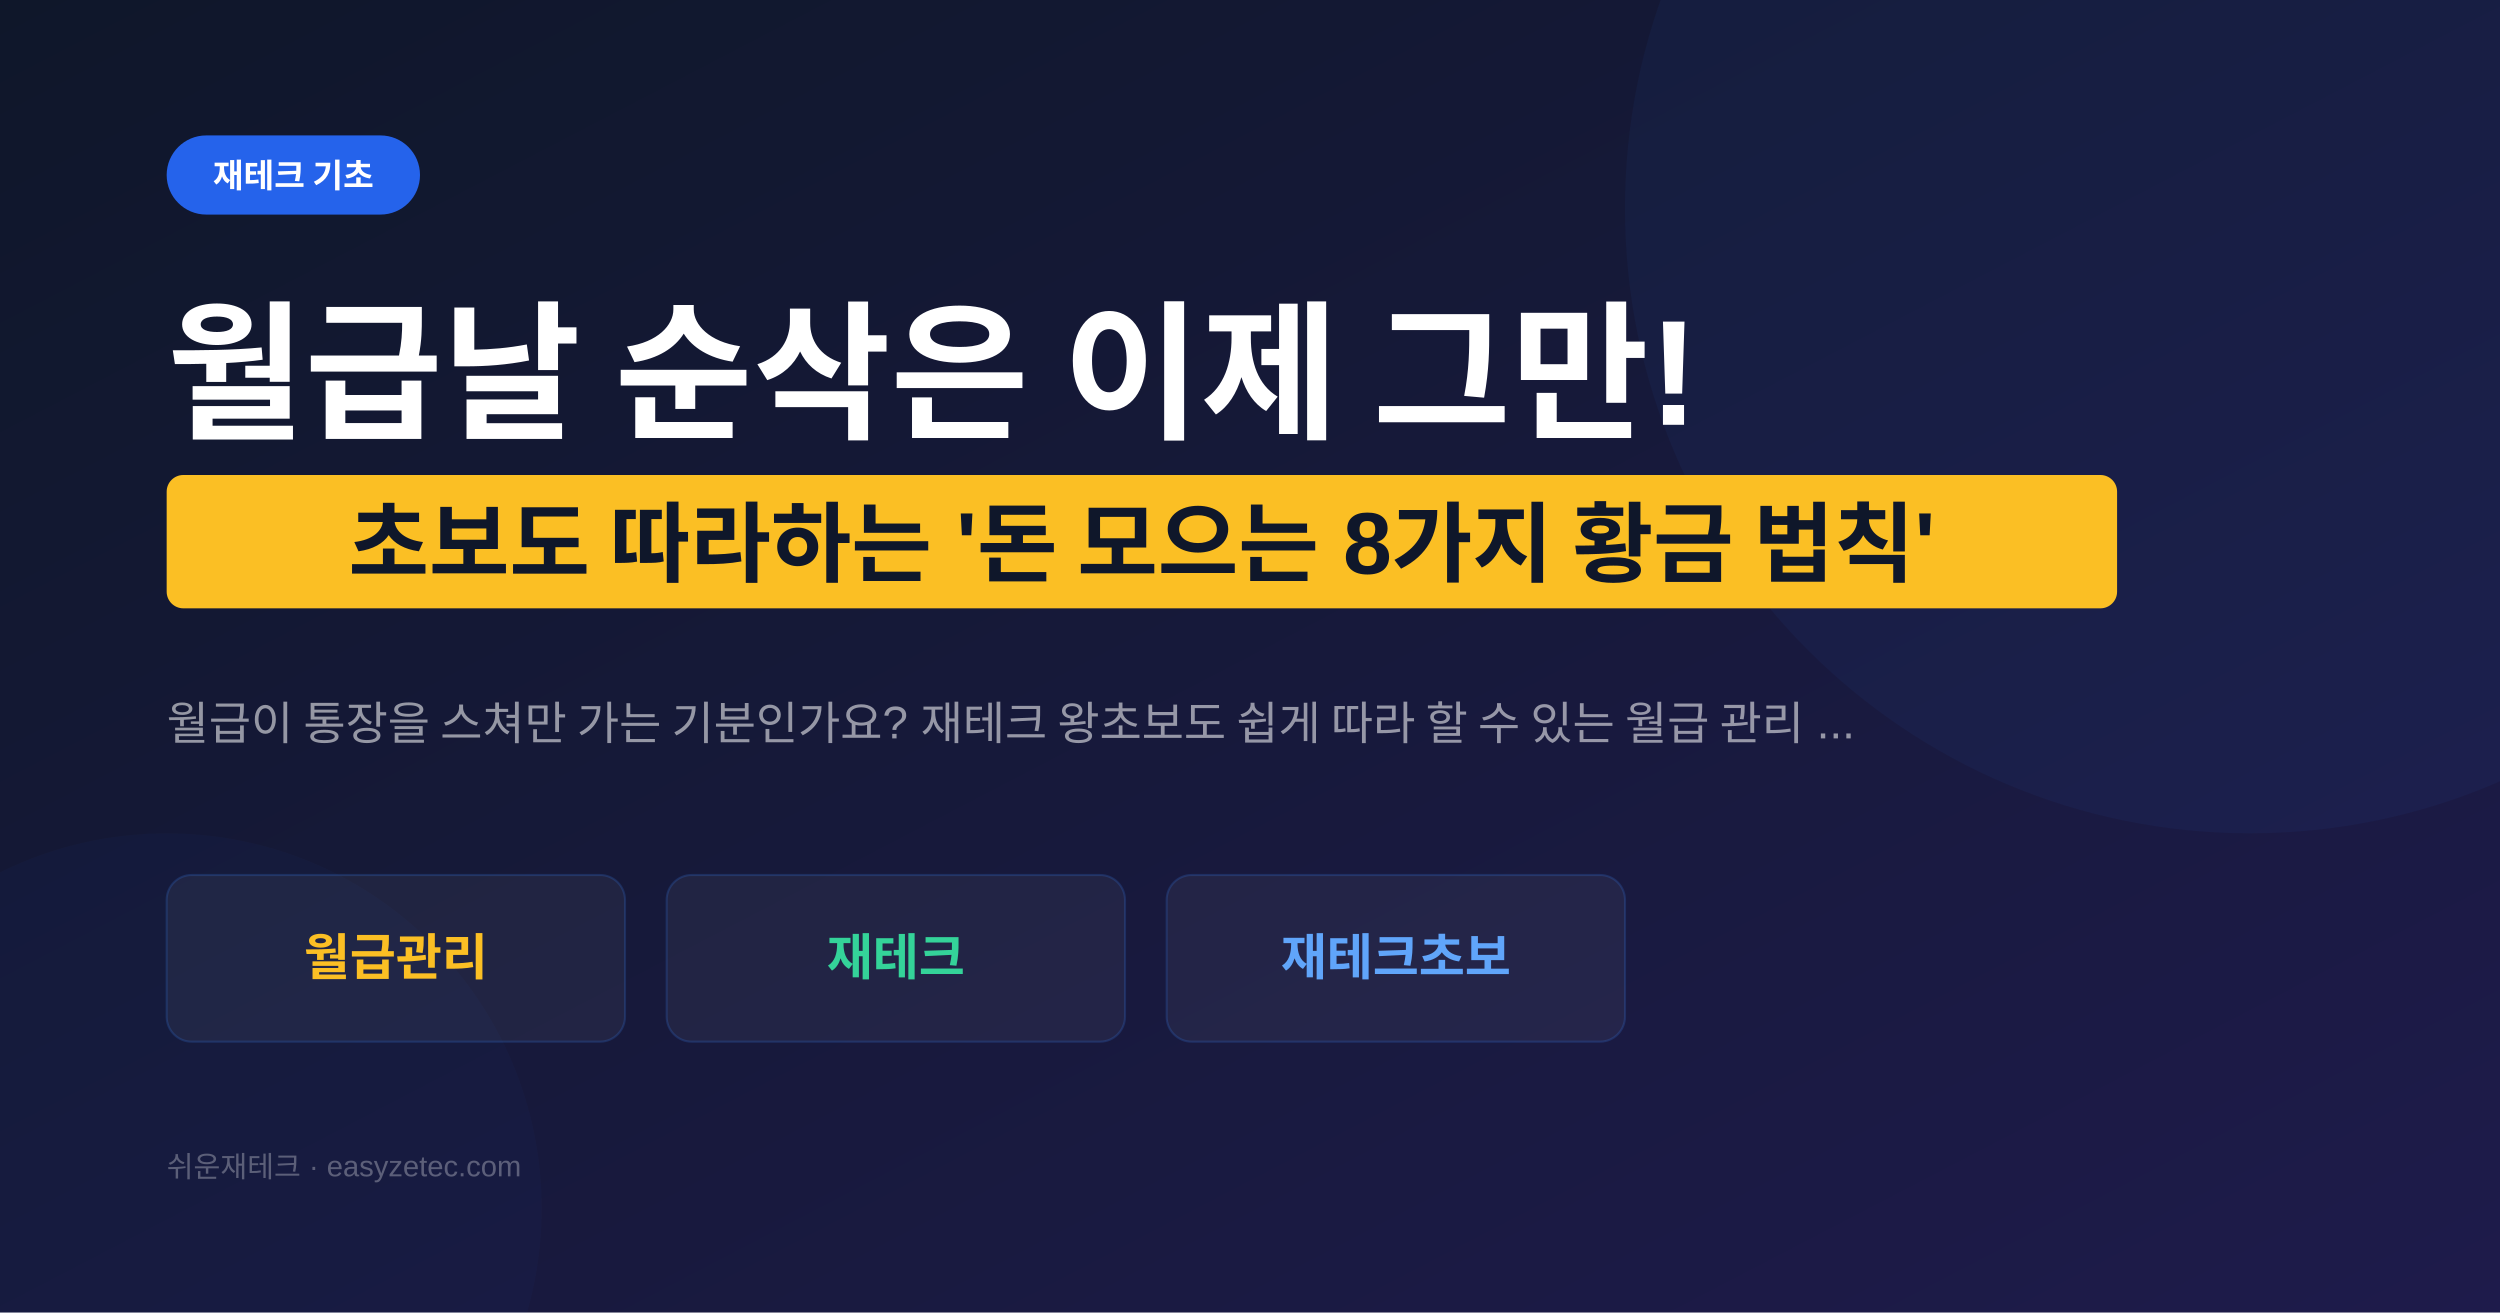
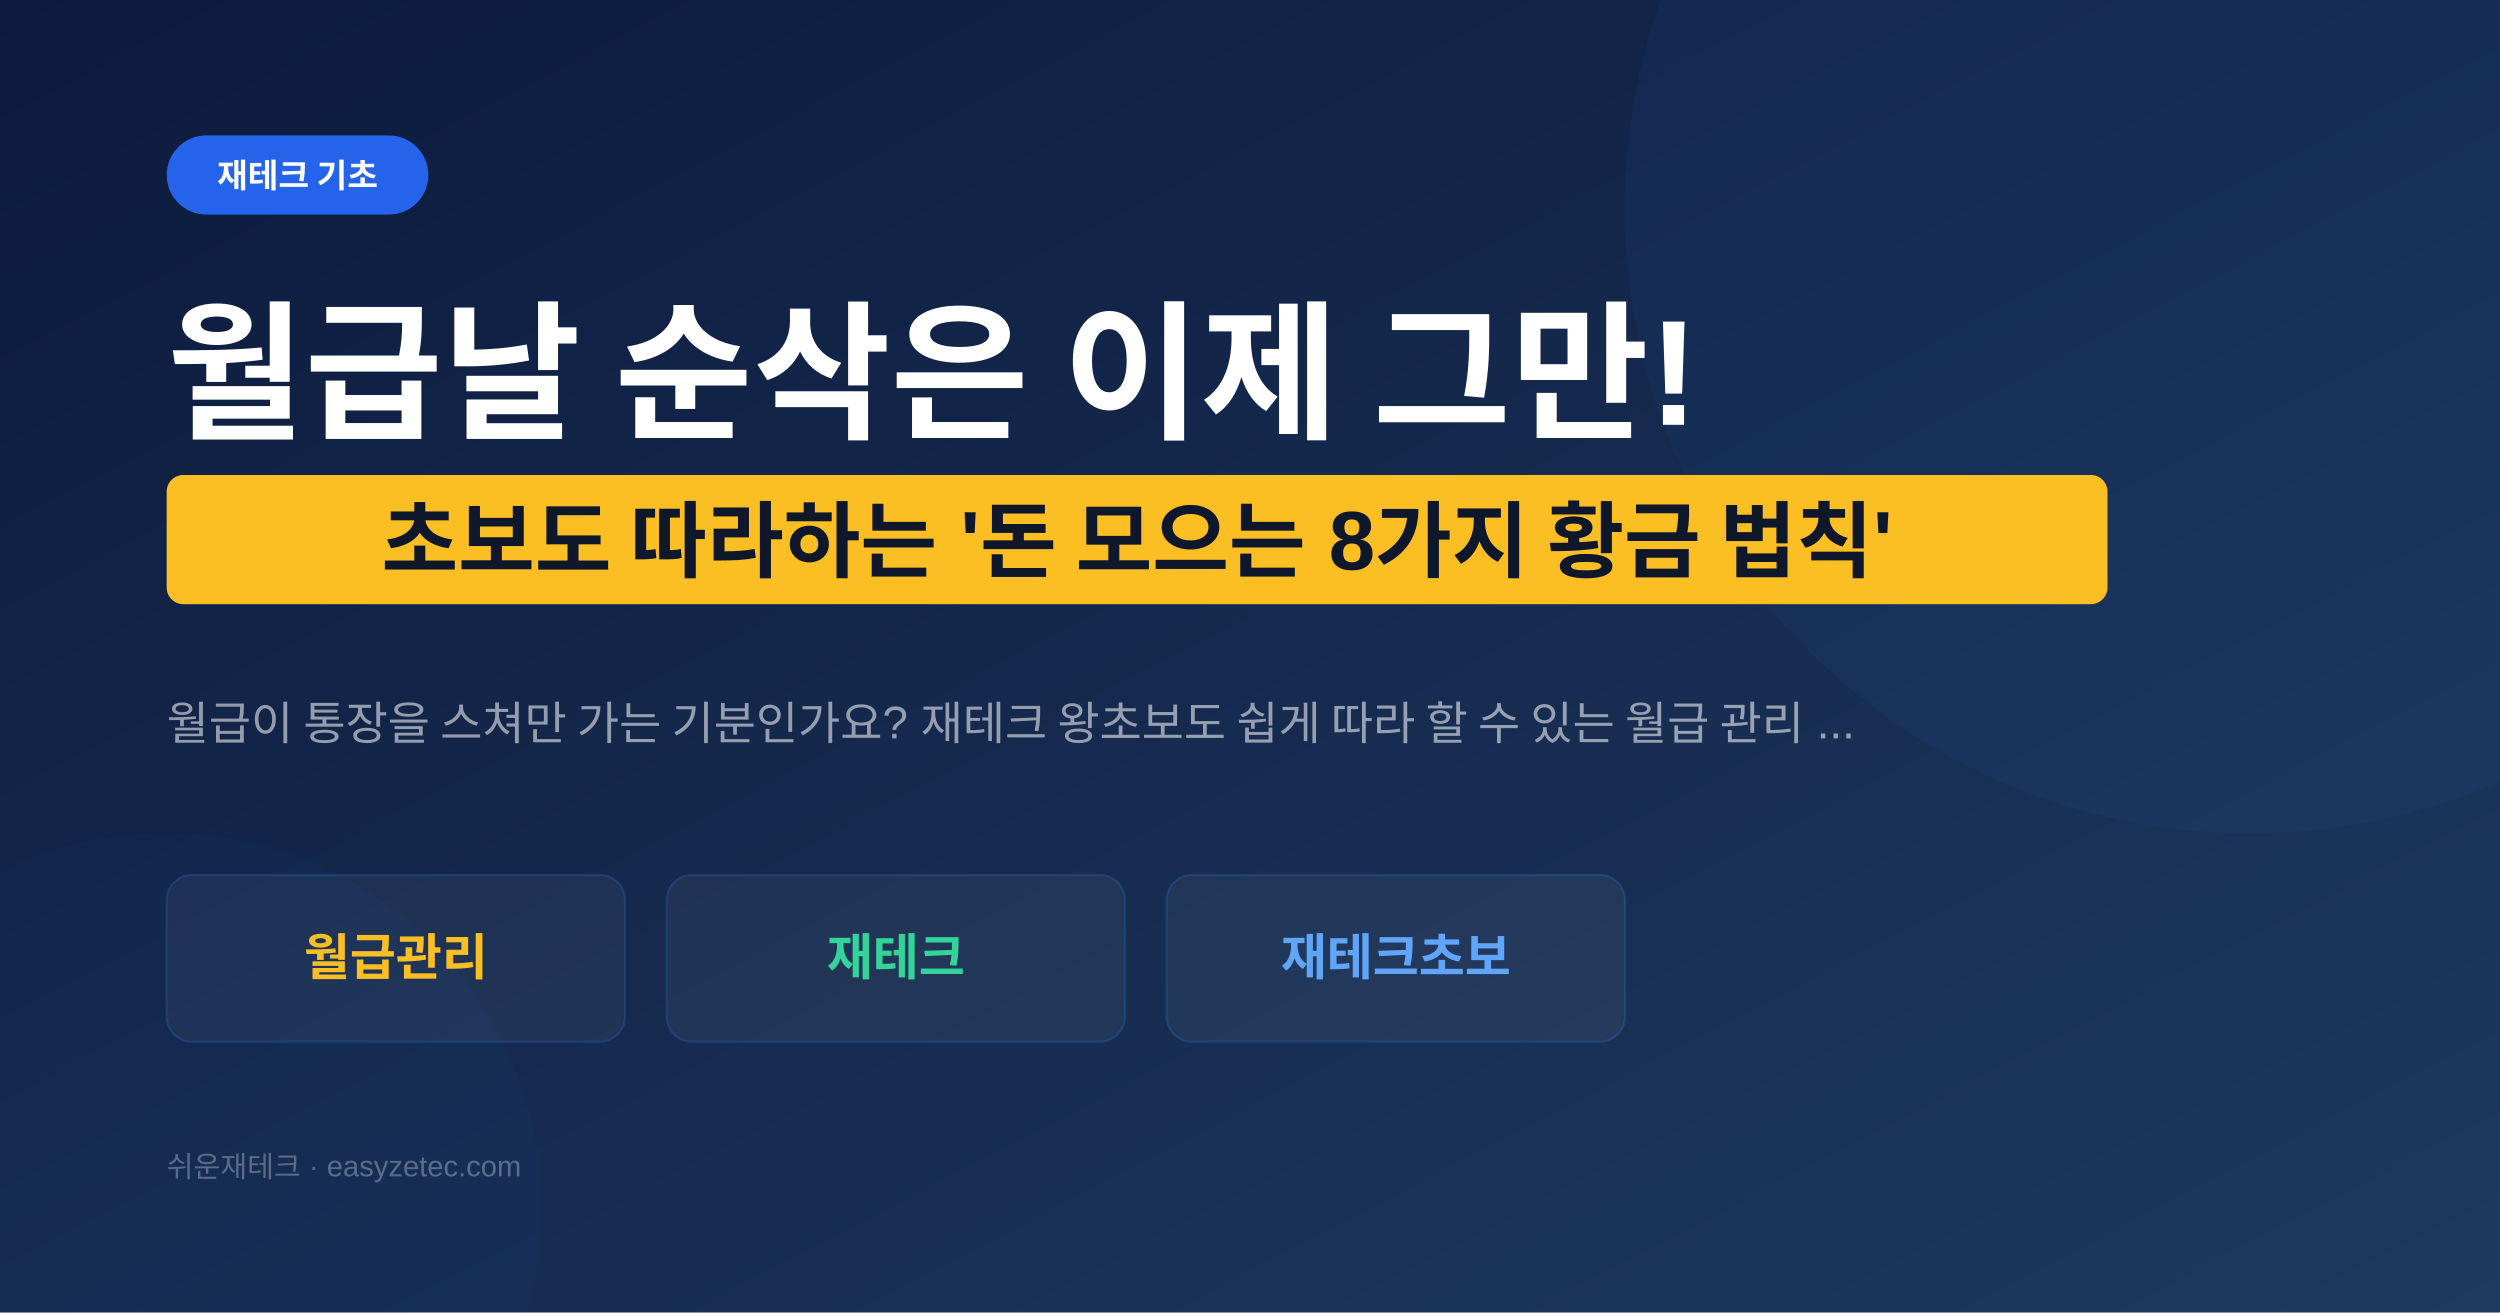
<svg xmlns="http://www.w3.org/2000/svg" width="1200" height="630" viewBox="0 0 1200 630">
  <defs>
    <linearGradient id="bg" x1="0%" y1="0%" x2="100%" y2="100%">
-       <stop offset="0%" style="stop-color:#0f172a" />
-       <stop offset="100%" style="stop-color:#1e1b4b" />
+       <stop offset="0%" style="stop-color:#0c1a3d" />
+       <stop offset="100%" style="stop-color:#1e3a5f" />
    </linearGradient>
  </defs>
  <rect width="1200" height="630" fill="url(#bg)" />
  <circle cx="1080" cy="100" r="300" fill="rgba(59,130,246,0.05)" />
  <circle cx="80" cy="580" r="180" fill="rgba(59,130,246,0.03)" />
-   <rect x="80" y="65" width="121.6" height="38" rx="19" fill="#2563EB" />
-   <text x="140.8" y="90" font-family="Arial,sans-serif" font-size="16" font-weight="bold" fill="white" text-anchor="middle">재테크 기초</text>
-   <text x="80" y="205" font-family="Arial,sans-serif" font-size="72" font-weight="900" fill="white">월급날 순삭은 이제 그만!</text>
-   <rect x="80" y="228" width="936.2" height="64" rx="8" fill="#FBBF24" />
-   <text x="548.1" y="276" font-family="Arial,sans-serif" font-size="42" font-weight="900" fill="#0f172a" text-anchor="middle">초보도 따라하는 '돈 모으는 8가지 황금 법칙'</text>
-   <text x="80" y="355" font-family="Arial,sans-serif" font-size="22" fill="rgba(255,255,255,0.55)">월급이 통장을 스쳐만 가는 기분인가요? 재테크 왕초보도 쉽게 따라 할 수 있는 월급 관리 ...</text>
+   <rect x="80" y="65" width="125.6" height="38" rx="19" fill="#2563EB" />
+   <text x="142.8" y="90" font-family="GmarketSansTTF,Arial,sans-serif" font-size="16" font-weight="bold" fill="white" text-anchor="middle">재테크 기초</text>
+   <text x="80" y="205" font-family="GmarketSansTTF,Arial,sans-serif" font-size="72" font-weight="900" fill="white">월급날 순삭은 이제 그만!</text>
+   <rect x="80" y="228" width="931.6" height="62" rx="8" fill="#FBBF24" />
+   <text x="545.8" y="274" font-family="GmarketSansTTF,Arial,sans-serif" font-size="40" font-weight="900" fill="#0f172a" text-anchor="middle">초보도 따라하는 '돈 모으는 8가지 황금 법칙'</text>
+   <text x="80" y="355" font-family="GmarketSansTTF,Arial,sans-serif" font-size="22" fill="rgba(255,255,255,0.55)">월급이 통장을 스쳐만 가는 기분인가요? 재테크 왕초보도 쉽게 따라 할 수 있는 월급 관리 ...</text>
  <rect x="80" y="420" width="220" height="80" rx="12" fill="rgba(255,255,255,0.05)" stroke="rgba(59,130,246,0.2)" stroke-width="1" />
-   <text x="190" y="468" font-family="Arial,sans-serif" font-size="24" font-weight="900" fill="#FBBF24" text-anchor="middle">월급관리</text>
+   <text x="190" y="468" font-family="GmarketSansTTF,Arial,sans-serif" font-size="24" font-weight="900" fill="#FBBF24" text-anchor="middle">월급관리</text>
  <rect x="320" y="420" width="220" height="80" rx="12" fill="rgba(255,255,255,0.05)" stroke="rgba(59,130,246,0.2)" stroke-width="1" />
-   <text x="430" y="468" font-family="Arial,sans-serif" font-size="24" font-weight="900" fill="#34D399" text-anchor="middle">재테크</text>
+   <text x="430" y="468" font-family="GmarketSansTTF,Arial,sans-serif" font-size="24" font-weight="900" fill="#34D399" text-anchor="middle">재테크</text>
  <rect x="560" y="420" width="220" height="80" rx="12" fill="rgba(255,255,255,0.05)" stroke="rgba(59,130,246,0.2)" stroke-width="1" />
-   <text x="670" y="468" font-family="Arial,sans-serif" font-size="24" font-weight="900" fill="#60A5FA" text-anchor="middle">재테크초보</text>
-   <text x="80" y="565" font-family="Arial,sans-serif" font-size="14" fill="rgba(255,255,255,0.3)">쉬운재테크 · easyzetec.com</text>
+   <text x="670" y="468" font-family="GmarketSansTTF,Arial,sans-serif" font-size="24" font-weight="900" fill="#60A5FA" text-anchor="middle">재테크초보</text>
+   <text x="80" y="565" font-family="GmarketSansTTF,Arial,sans-serif" font-size="14" fill="rgba(255,255,255,0.3)">쉬운재테크 · easyzetec.com</text>
</svg>
